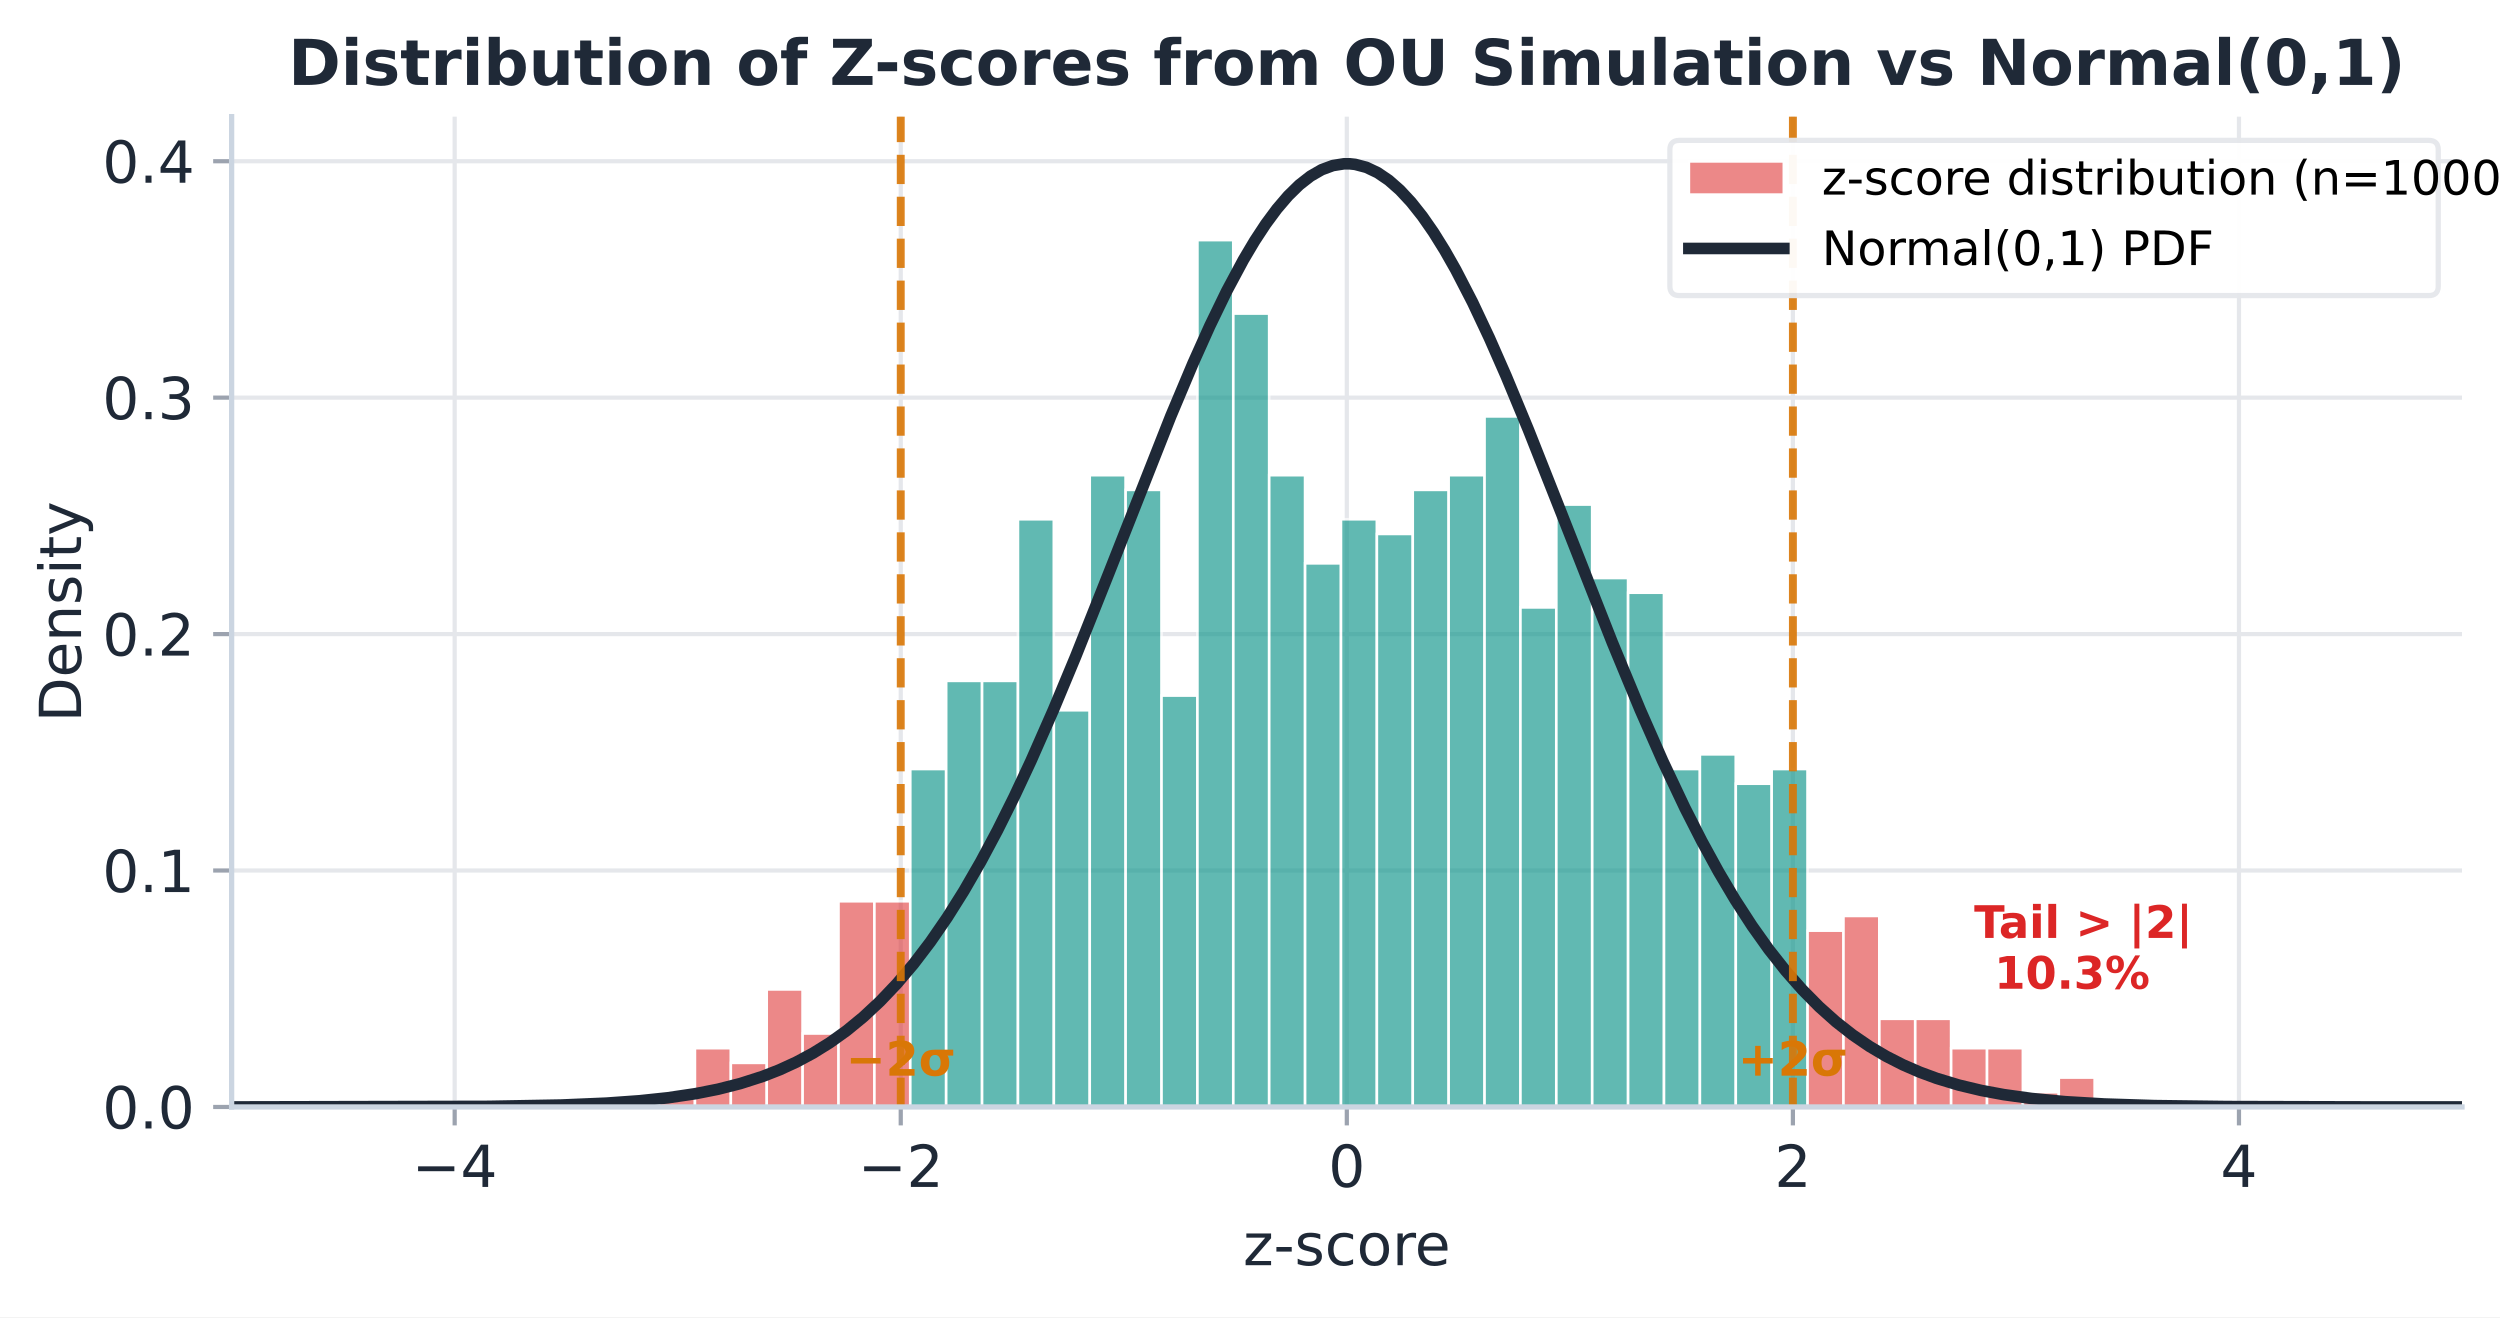
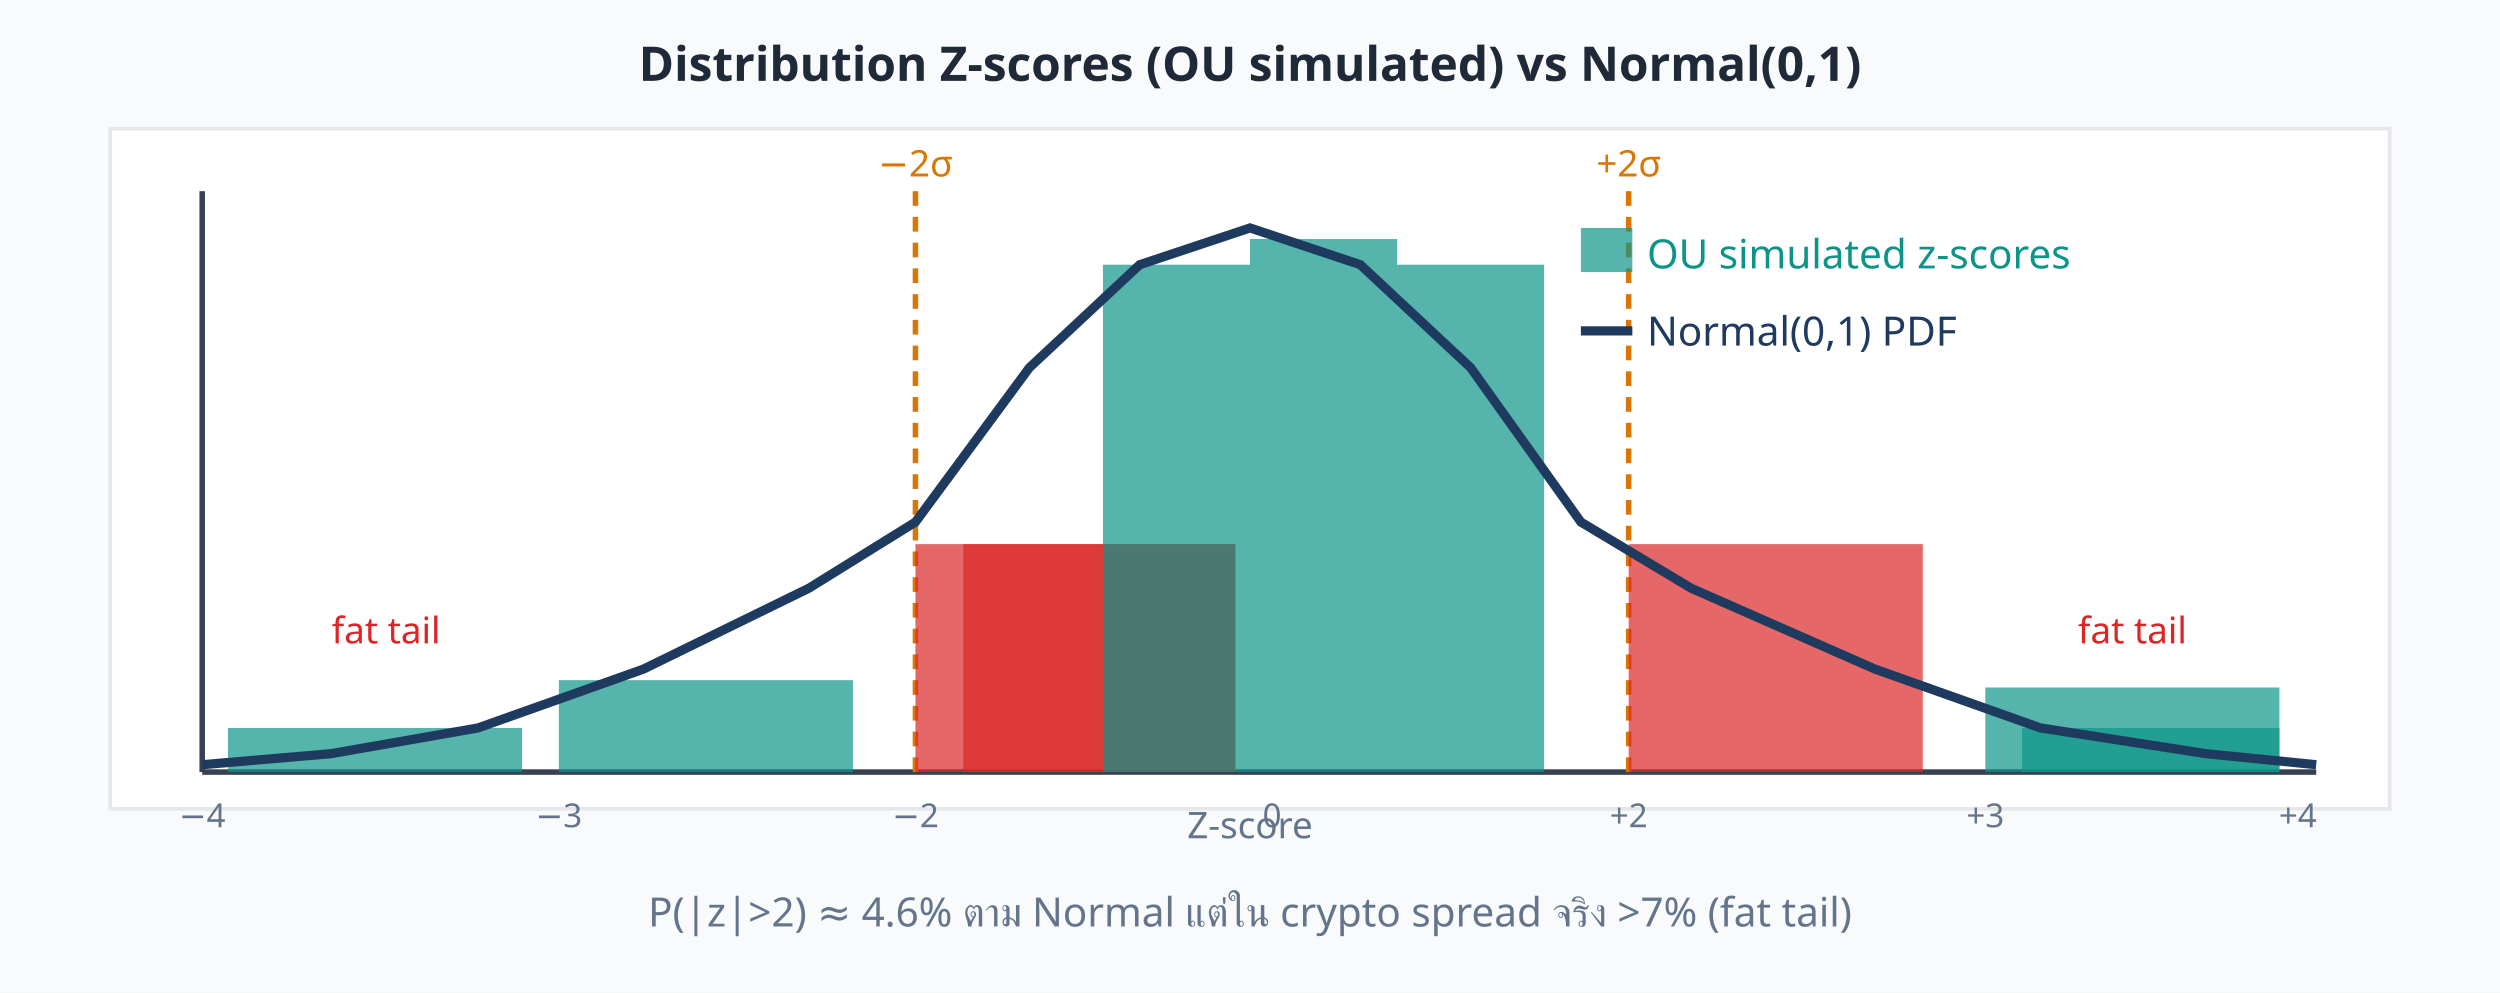
- <svg xmlns="http://www.w3.org/2000/svg" xmlns:xlink="http://www.w3.org/1999/xlink" width="473.782pt" height="249.63pt" viewBox="0 0 473.782 249.63" version="1.1">
-   <defs>
-     <style type="text/css">*{stroke-linejoin: round; stroke-linecap: butt}</style>
-   </defs>
-   <g id="figure_1">
-     <g id="patch_1">
-       <path d="M 0 249.63  L 473.782 249.63  L 473.782 0  L 0 0  z " style="fill: #ffffff" />
-     </g>
-     <g id="axes_1">
-       <g id="patch_2">
-         <path d="M 43.897 209.781  L 466.582 209.781  L 466.582 22.104  L 43.897 22.104  z " style="fill: #ffffff" />
-       </g>
-       <g id="matplotlib.axis_1">
-         <g id="xtick_1">
-           <g id="line2d_1">
-             <path d="M 86.166 209.781  L 86.166 22.104  " clip-path="url(#pa5b6b149d3)" style="fill: none; stroke: #e5e7eb; stroke-width: 0.8; stroke-linecap: square" />
-           </g>
-           <g id="line2d_2">
-             <defs>
-               <path id="m595da90769" d="M 0 0  L 0 3.5  " style="stroke: #9ca3af; stroke-width: 0.8" />
-             </defs>
-             <g>
-               <use xlink:href="#m595da90769" x="86.166" y="209.781" style="fill: #9ca3af; stroke: #9ca3af; stroke-width: 0.8" />
-             </g>
-           </g>
-           <g id="text_1">
-             <text style="font-size: 11px; font-family: 'Sarabun', 'DejaVu Sans'; text-anchor: middle; fill: #1f2937" x="86.166" y="224.943" transform="rotate(-0 86.16558 224.9431)">−4</text>
-           </g>
-         </g>
-         <g id="xtick_2">
-           <g id="line2d_3">
-             <path d="M 170.703 209.781  L 170.703 22.104  " clip-path="url(#pa5b6b149d3)" style="fill: none; stroke: #e5e7eb; stroke-width: 0.8; stroke-linecap: square" />
-           </g>
-           <g id="line2d_4">
-             <g>
-               <use xlink:href="#m595da90769" x="170.703" y="209.781" style="fill: #9ca3af; stroke: #9ca3af; stroke-width: 0.8" />
-             </g>
-           </g>
-           <g id="text_2">
-             <text style="font-size: 11px; font-family: 'Sarabun', 'DejaVu Sans'; text-anchor: middle; fill: #1f2937" x="170.703" y="224.943" transform="rotate(-0 170.7027 224.9431)">−2</text>
-           </g>
-         </g>
-         <g id="xtick_3">
-           <g id="line2d_5">
-             <path d="M 255.24 209.781  L 255.24 22.104  " clip-path="url(#pa5b6b149d3)" style="fill: none; stroke: #e5e7eb; stroke-width: 0.8; stroke-linecap: square" />
-           </g>
-           <g id="line2d_6">
-             <g>
-               <use xlink:href="#m595da90769" x="255.24" y="209.781" style="fill: #9ca3af; stroke: #9ca3af; stroke-width: 0.8" />
-             </g>
-           </g>
-           <g id="text_3">
-             <text style="font-size: 11px; font-family: 'Sarabun', 'DejaVu Sans'; text-anchor: middle; fill: #1f2937" x="255.24" y="224.943" transform="rotate(-0 255.2398 224.9431)">0</text>
-           </g>
-         </g>
-         <g id="xtick_4">
-           <g id="line2d_7">
-             <path d="M 339.777 209.781  L 339.777 22.104  " clip-path="url(#pa5b6b149d3)" style="fill: none; stroke: #e5e7eb; stroke-width: 0.8; stroke-linecap: square" />
-           </g>
-           <g id="line2d_8">
-             <g>
-               <use xlink:href="#m595da90769" x="339.777" y="209.781" style="fill: #9ca3af; stroke: #9ca3af; stroke-width: 0.8" />
-             </g>
-           </g>
-           <g id="text_4">
-             <text style="font-size: 11px; font-family: 'Sarabun', 'DejaVu Sans'; text-anchor: middle; fill: #1f2937" x="339.777" y="224.943" transform="rotate(-0 339.7768 224.9431)">2</text>
-           </g>
-         </g>
-         <g id="xtick_5">
-           <g id="line2d_9">
-             <path d="M 424.314 209.781  L 424.314 22.104  " clip-path="url(#pa5b6b149d3)" style="fill: none; stroke: #e5e7eb; stroke-width: 0.8; stroke-linecap: square" />
-           </g>
-           <g id="line2d_10">
-             <g>
-               <use xlink:href="#m595da90769" x="424.314" y="209.781" style="fill: #9ca3af; stroke: #9ca3af; stroke-width: 0.8" />
-             </g>
-           </g>
-           <g id="text_5">
-             <text style="font-size: 11px; font-family: 'Sarabun', 'DejaVu Sans'; text-anchor: middle; fill: #1f2937" x="424.314" y="224.943" transform="rotate(-0 424.3139 224.9431)">4</text>
-           </g>
-         </g>
-         <g id="text_6">
-           <text style="font-size: 11px; font-family: 'Sarabun', 'DejaVu Sans'; text-anchor: middle; fill: #1f2937" x="255.24" y="239.768" transform="rotate(-0 255.2398 239.7678)">z-score</text>
-         </g>
-       </g>
-       <g id="matplotlib.axis_2">
-         <g id="ytick_1">
-           <g id="line2d_11">
-             <path d="M 43.897 209.781  L 466.582 209.781  " clip-path="url(#pa5b6b149d3)" style="fill: none; stroke: #e5e7eb; stroke-width: 0.8; stroke-linecap: square" />
-           </g>
-           <g id="line2d_12">
-             <defs>
-               <path id="m8f33cc0012" d="M 0 0  L -3.5 0  " style="stroke: #9ca3af; stroke-width: 0.8" />
-             </defs>
-             <g>
-               <use xlink:href="#m8f33cc0012" x="43.897" y="209.781" style="fill: #9ca3af; stroke: #9ca3af; stroke-width: 0.8" />
-             </g>
-           </g>
-           <g id="text_7">
-             <text style="font-size: 11px; font-family: 'Sarabun', 'DejaVu Sans'; text-anchor: end; fill: #1f2937" x="36.897" y="213.862" transform="rotate(-0 36.89703 213.8619)">0.0</text>
-           </g>
-         </g>
-         <g id="ytick_2">
-           <g id="line2d_13">
-             <path d="M 43.897 164.974  L 466.582 164.974  " clip-path="url(#pa5b6b149d3)" style="fill: none; stroke: #e5e7eb; stroke-width: 0.8; stroke-linecap: square" />
-           </g>
-           <g id="line2d_14">
-             <g>
-               <use xlink:href="#m8f33cc0012" x="43.897" y="164.974" style="fill: #9ca3af; stroke: #9ca3af; stroke-width: 0.8" />
-             </g>
-           </g>
-           <g id="text_8">
-             <text style="font-size: 11px; font-family: 'Sarabun', 'DejaVu Sans'; text-anchor: end; fill: #1f2937" x="36.897" y="169.055" transform="rotate(-0 36.89703 169.0551)">0.1</text>
-           </g>
-         </g>
-         <g id="ytick_3">
-           <g id="line2d_15">
-             <path d="M 43.897 120.167  L 466.582 120.167  " clip-path="url(#pa5b6b149d3)" style="fill: none; stroke: #e5e7eb; stroke-width: 0.8; stroke-linecap: square" />
-           </g>
-           <g id="line2d_16">
-             <g>
-               <use xlink:href="#m8f33cc0012" x="43.897" y="120.167" style="fill: #9ca3af; stroke: #9ca3af; stroke-width: 0.8" />
-             </g>
-           </g>
-           <g id="text_9">
-             <text style="font-size: 11px; font-family: 'Sarabun', 'DejaVu Sans'; text-anchor: end; fill: #1f2937" x="36.897" y="124.248" transform="rotate(-0 36.89703 124.2482)">0.2</text>
-           </g>
-         </g>
-         <g id="ytick_4">
-           <g id="line2d_17">
-             <path d="M 43.897 75.36  L 466.582 75.36  " clip-path="url(#pa5b6b149d3)" style="fill: none; stroke: #e5e7eb; stroke-width: 0.8; stroke-linecap: square" />
-           </g>
-           <g id="line2d_18">
-             <g>
-               <use xlink:href="#m8f33cc0012" x="43.897" y="75.36" style="fill: #9ca3af; stroke: #9ca3af; stroke-width: 0.8" />
-             </g>
-           </g>
-           <g id="text_10">
-             <text style="font-size: 11px; font-family: 'Sarabun', 'DejaVu Sans'; text-anchor: end; fill: #1f2937" x="36.897" y="79.441" transform="rotate(-0 36.89703 79.44139)">0.3</text>
-           </g>
-         </g>
-         <g id="ytick_5">
-           <g id="line2d_19">
-             <path d="M 43.897 30.553  L 466.582 30.553  " clip-path="url(#pa5b6b149d3)" style="fill: none; stroke: #e5e7eb; stroke-width: 0.8; stroke-linecap: square" />
-           </g>
-           <g id="line2d_20">
-             <g>
-               <use xlink:href="#m8f33cc0012" x="43.897" y="30.553" style="fill: #9ca3af; stroke: #9ca3af; stroke-width: 0.8" />
-             </g>
-           </g>
-           <g id="text_11">
-             <text style="font-size: 11px; font-family: 'Sarabun', 'DejaVu Sans'; text-anchor: end; fill: #1f2937" x="36.897" y="34.635" transform="rotate(-0 36.89703 34.63455)">0.4</text>
-           </g>
-         </g>
-         <g id="text_12">
-           <text style="font-size: 11px; font-family: 'Sarabun', 'DejaVu Sans'; text-anchor: middle; fill: #1f2937" x="15.362" y="115.943" transform="rotate(-90 15.36234 115.9426)">Density</text>
-         </g>
-       </g>
-       <g id="patch_3">
-         <path d="M 124.894 209.781  L 131.695 209.781  L 131.695 206.996  L 124.894 206.996  z " clip-path="url(#pa5b6b149d3)" style="fill: #dc2626; opacity: 0.55; stroke: #ffffff; stroke-width: 0.5; stroke-linejoin: miter" />
-       </g>
-       <g id="patch_4">
-         <path d="M 131.695 209.781  L 138.497 209.781  L 138.497 198.643  L 131.695 198.643  z " clip-path="url(#pa5b6b149d3)" style="fill: #dc2626; opacity: 0.55; stroke: #ffffff; stroke-width: 0.5; stroke-linejoin: miter" />
-       </g>
-       <g id="patch_5">
-         <path d="M 138.497 209.781  L 145.299 209.781  L 145.299 201.427  L 138.497 201.427  z " clip-path="url(#pa5b6b149d3)" style="fill: #dc2626; opacity: 0.55; stroke: #ffffff; stroke-width: 0.5; stroke-linejoin: miter" />
-       </g>
-       <g id="patch_6">
-         <path d="M 145.299 209.781  L 152.101 209.781  L 152.101 187.505  L 145.299 187.505  z " clip-path="url(#pa5b6b149d3)" style="fill: #dc2626; opacity: 0.55; stroke: #ffffff; stroke-width: 0.5; stroke-linejoin: miter" />
-       </g>
-       <g id="patch_7">
-         <path d="M 152.101 209.781  L 158.903 209.781  L 158.903 195.859  L 152.101 195.859  z " clip-path="url(#pa5b6b149d3)" style="fill: #dc2626; opacity: 0.55; stroke: #ffffff; stroke-width: 0.5; stroke-linejoin: miter" />
-       </g>
-       <g id="patch_8">
-         <path d="M 158.903 209.781  L 165.705 209.781  L 165.705 170.799  L 158.903 170.799  z " clip-path="url(#pa5b6b149d3)" style="fill: #dc2626; opacity: 0.55; stroke: #ffffff; stroke-width: 0.5; stroke-linejoin: miter" />
-       </g>
-       <g id="patch_9">
-         <path d="M 165.705 209.781  L 172.506 209.781  L 172.506 170.799  L 165.705 170.799  z " clip-path="url(#pa5b6b149d3)" style="fill: #dc2626; opacity: 0.55; stroke: #ffffff; stroke-width: 0.5; stroke-linejoin: miter" />
-       </g>
-       <g id="patch_10">
-         <path d="M 172.506 209.781  L 179.308 209.781  L 179.308 145.739  L 172.506 145.739  z " clip-path="url(#pa5b6b149d3)" style="fill: #0d9488; opacity: 0.65; stroke: #ffffff; stroke-width: 0.5; stroke-linejoin: miter" />
-       </g>
-       <g id="patch_11">
-         <path d="M 179.308 209.781  L 186.11 209.781  L 186.11 129.033  L 179.308 129.033  z " clip-path="url(#pa5b6b149d3)" style="fill: #0d9488; opacity: 0.65; stroke: #ffffff; stroke-width: 0.5; stroke-linejoin: miter" />
-       </g>
-       <g id="patch_12">
-         <path d="M 186.11 209.781  L 192.912 209.781  L 192.912 129.033  L 186.11 129.033  z " clip-path="url(#pa5b6b149d3)" style="fill: #0d9488; opacity: 0.65; stroke: #ffffff; stroke-width: 0.5; stroke-linejoin: miter" />
-       </g>
-       <g id="patch_13">
-         <path d="M 192.912 209.781  L 199.714 209.781  L 199.714 98.404  L 192.912 98.404  z " clip-path="url(#pa5b6b149d3)" style="fill: #0d9488; opacity: 0.65; stroke: #ffffff; stroke-width: 0.5; stroke-linejoin: miter" />
-       </g>
-       <g id="patch_14">
-         <path d="M 199.714 209.781  L 206.516 209.781  L 206.516 134.601  L 199.714 134.601  z " clip-path="url(#pa5b6b149d3)" style="fill: #0d9488; opacity: 0.65; stroke: #ffffff; stroke-width: 0.5; stroke-linejoin: miter" />
-       </g>
-       <g id="patch_15">
-         <path d="M 206.516 209.781  L 213.317 209.781  L 213.317 90.051  L 206.516 90.051  z " clip-path="url(#pa5b6b149d3)" style="fill: #0d9488; opacity: 0.65; stroke: #ffffff; stroke-width: 0.5; stroke-linejoin: miter" />
-       </g>
-       <g id="patch_16">
-         <path d="M 213.317 209.781  L 220.119 209.781  L 220.119 92.835  L 213.317 92.835  z " clip-path="url(#pa5b6b149d3)" style="fill: #0d9488; opacity: 0.65; stroke: #ffffff; stroke-width: 0.5; stroke-linejoin: miter" />
-       </g>
-       <g id="patch_17">
-         <path d="M 220.119 209.781  L 226.921 209.781  L 226.921 131.817  L 220.119 131.817  z " clip-path="url(#pa5b6b149d3)" style="fill: #0d9488; opacity: 0.65; stroke: #ffffff; stroke-width: 0.5; stroke-linejoin: miter" />
-       </g>
-       <g id="patch_18">
-         <path d="M 226.921 209.781  L 233.723 209.781  L 233.723 45.5  L 226.921 45.5  z " clip-path="url(#pa5b6b149d3)" style="fill: #0d9488; opacity: 0.65; stroke: #ffffff; stroke-width: 0.5; stroke-linejoin: miter" />
-       </g>
-       <g id="patch_19">
-         <path d="M 233.723 209.781  L 240.525 209.781  L 240.525 59.422  L 233.723 59.422  z " clip-path="url(#pa5b6b149d3)" style="fill: #0d9488; opacity: 0.65; stroke: #ffffff; stroke-width: 0.5; stroke-linejoin: miter" />
-       </g>
-       <g id="patch_20">
-         <path d="M 240.525 209.781  L 247.327 209.781  L 247.327 90.051  L 240.525 90.051  z " clip-path="url(#pa5b6b149d3)" style="fill: #0d9488; opacity: 0.65; stroke: #ffffff; stroke-width: 0.5; stroke-linejoin: miter" />
-       </g>
-       <g id="patch_21">
-         <path d="M 247.327 209.781  L 254.129 209.781  L 254.129 106.757  L 247.327 106.757  z " clip-path="url(#pa5b6b149d3)" style="fill: #0d9488; opacity: 0.65; stroke: #ffffff; stroke-width: 0.5; stroke-linejoin: miter" />
-       </g>
-       <g id="patch_22">
-         <path d="M 254.129 209.781  L 260.93 209.781  L 260.93 98.404  L 254.129 98.404  z " clip-path="url(#pa5b6b149d3)" style="fill: #0d9488; opacity: 0.65; stroke: #ffffff; stroke-width: 0.5; stroke-linejoin: miter" />
-       </g>
-       <g id="patch_23">
-         <path d="M 260.93 209.781  L 267.732 209.781  L 267.732 101.188  L 260.93 101.188  z " clip-path="url(#pa5b6b149d3)" style="fill: #0d9488; opacity: 0.65; stroke: #ffffff; stroke-width: 0.5; stroke-linejoin: miter" />
-       </g>
-       <g id="patch_24">
-         <path d="M 267.732 209.781  L 274.534 209.781  L 274.534 92.835  L 267.732 92.835  z " clip-path="url(#pa5b6b149d3)" style="fill: #0d9488; opacity: 0.65; stroke: #ffffff; stroke-width: 0.5; stroke-linejoin: miter" />
-       </g>
-       <g id="patch_25">
-         <path d="M 274.534 209.781  L 281.336 209.781  L 281.336 90.051  L 274.534 90.051  z " clip-path="url(#pa5b6b149d3)" style="fill: #0d9488; opacity: 0.65; stroke: #ffffff; stroke-width: 0.5; stroke-linejoin: miter" />
-       </g>
-       <g id="patch_26">
-         <path d="M 281.336 209.781  L 288.138 209.781  L 288.138 78.913  L 281.336 78.913  z " clip-path="url(#pa5b6b149d3)" style="fill: #0d9488; opacity: 0.65; stroke: #ffffff; stroke-width: 0.5; stroke-linejoin: miter" />
-       </g>
-       <g id="patch_27">
-         <path d="M 288.138 209.781  L 294.94 209.781  L 294.94 115.11  L 288.138 115.11  z " clip-path="url(#pa5b6b149d3)" style="fill: #0d9488; opacity: 0.65; stroke: #ffffff; stroke-width: 0.5; stroke-linejoin: miter" />
-       </g>
-       <g id="patch_28">
-         <path d="M 294.94 209.781  L 301.741 209.781  L 301.741 95.619  L 294.94 95.619  z " clip-path="url(#pa5b6b149d3)" style="fill: #0d9488; opacity: 0.65; stroke: #ffffff; stroke-width: 0.5; stroke-linejoin: miter" />
-       </g>
-       <g id="patch_29">
-         <path d="M 301.741 209.781  L 308.543 209.781  L 308.543 109.542  L 301.741 109.542  z " clip-path="url(#pa5b6b149d3)" style="fill: #0d9488; opacity: 0.65; stroke: #ffffff; stroke-width: 0.5; stroke-linejoin: miter" />
-       </g>
-       <g id="patch_30">
-         <path d="M 308.543 209.781  L 315.345 209.781  L 315.345 112.326  L 308.543 112.326  z " clip-path="url(#pa5b6b149d3)" style="fill: #0d9488; opacity: 0.65; stroke: #ffffff; stroke-width: 0.5; stroke-linejoin: miter" />
-       </g>
-       <g id="patch_31">
-         <path d="M 315.345 209.781  L 322.147 209.781  L 322.147 145.739  L 315.345 145.739  z " clip-path="url(#pa5b6b149d3)" style="fill: #0d9488; opacity: 0.65; stroke: #ffffff; stroke-width: 0.5; stroke-linejoin: miter" />
-       </g>
-       <g id="patch_32">
-         <path d="M 322.147 209.781  L 328.949 209.781  L 328.949 142.955  L 322.147 142.955  z " clip-path="url(#pa5b6b149d3)" style="fill: #0d9488; opacity: 0.65; stroke: #ffffff; stroke-width: 0.5; stroke-linejoin: miter" />
-       </g>
-       <g id="patch_33">
-         <path d="M 328.949 209.781  L 335.751 209.781  L 335.751 148.523  L 328.949 148.523  z " clip-path="url(#pa5b6b149d3)" style="fill: #0d9488; opacity: 0.65; stroke: #ffffff; stroke-width: 0.5; stroke-linejoin: miter" />
-       </g>
-       <g id="patch_34">
-         <path d="M 335.751 209.781  L 342.552 209.781  L 342.552 145.739  L 335.751 145.739  z " clip-path="url(#pa5b6b149d3)" style="fill: #0d9488; opacity: 0.65; stroke: #ffffff; stroke-width: 0.5; stroke-linejoin: miter" />
-       </g>
-       <g id="patch_35">
-         <path d="M 342.552 209.781  L 349.354 209.781  L 349.354 176.368  L 342.552 176.368  z " clip-path="url(#pa5b6b149d3)" style="fill: #dc2626; opacity: 0.55; stroke: #ffffff; stroke-width: 0.5; stroke-linejoin: miter" />
-       </g>
-       <g id="patch_36">
-         <path d="M 349.354 209.781  L 356.156 209.781  L 356.156 173.583  L 349.354 173.583  z " clip-path="url(#pa5b6b149d3)" style="fill: #dc2626; opacity: 0.55; stroke: #ffffff; stroke-width: 0.5; stroke-linejoin: miter" />
-       </g>
-       <g id="patch_37">
-         <path d="M 356.156 209.781  L 362.958 209.781  L 362.958 193.074  L 356.156 193.074  z " clip-path="url(#pa5b6b149d3)" style="fill: #dc2626; opacity: 0.55; stroke: #ffffff; stroke-width: 0.5; stroke-linejoin: miter" />
-       </g>
-       <g id="patch_38">
-         <path d="M 362.958 209.781  L 369.76 209.781  L 369.76 193.074  L 362.958 193.074  z " clip-path="url(#pa5b6b149d3)" style="fill: #dc2626; opacity: 0.55; stroke: #ffffff; stroke-width: 0.5; stroke-linejoin: miter" />
-       </g>
-       <g id="patch_39">
-         <path d="M 369.76 209.781  L 376.562 209.781  L 376.562 198.643  L 369.76 198.643  z " clip-path="url(#pa5b6b149d3)" style="fill: #dc2626; opacity: 0.55; stroke: #ffffff; stroke-width: 0.5; stroke-linejoin: miter" />
-       </g>
-       <g id="patch_40">
-         <path d="M 376.562 209.781  L 383.364 209.781  L 383.364 198.643  L 376.562 198.643  z " clip-path="url(#pa5b6b149d3)" style="fill: #dc2626; opacity: 0.55; stroke: #ffffff; stroke-width: 0.5; stroke-linejoin: miter" />
-       </g>
-       <g id="patch_41">
-         <path d="M 383.364 209.781  L 390.165 209.781  L 390.165 206.996  L 383.364 206.996  z " clip-path="url(#pa5b6b149d3)" style="fill: #dc2626; opacity: 0.55; stroke: #ffffff; stroke-width: 0.5; stroke-linejoin: miter" />
-       </g>
-       <g id="patch_42">
-         <path d="M 390.165 209.781  L 396.967 209.781  L 396.967 204.212  L 390.165 204.212  z " clip-path="url(#pa5b6b149d3)" style="fill: #dc2626; opacity: 0.55; stroke: #ffffff; stroke-width: 0.5; stroke-linejoin: miter" />
-       </g>
-       <g id="line2d_21">
-         <path d="M 43.897 209.78  L 92.628 209.671  L 106.399 209.418  L 114.874 209.06  L 121.23 208.607  L 126.527 208.048  L 131.824 207.263  L 136.062 206.424  L 140.299 205.349  L 144.536 203.99  L 147.715 202.749  L 150.893 201.291  L 154.071 199.589  L 157.249 197.613  L 160.427 195.337  L 163.605 192.732  L 166.783 189.77  L 169.961 186.427  L 173.139 182.678  L 176.317 178.505  L 179.495 173.892  L 182.673 168.832  L 185.852 163.321  L 189.03 157.367  L 192.208 150.982  L 195.386 144.191  L 199.623 134.565  L 203.861 124.39  L 210.217 108.416  L 221.87 78.889  L 226.107 68.818  L 229.285 61.74  L 232.463 55.183  L 235.642 49.245  L 237.76 45.676  L 239.879 42.45  L 241.998 39.588  L 244.116 37.111  L 246.235 35.038  L 248.354 33.384  L 250.473 32.161  L 252.591 31.378  L 254.71 31.041  L 255.769 31.041  L 256.829 31.154  L 258.948 31.714  L 261.066 32.718  L 263.185 34.157  L 265.304 36.023  L 267.422 38.3  L 269.541 40.972  L 271.66 44.019  L 273.779 47.419  L 275.897 51.149  L 279.075 57.304  L 282.253 64.047  L 285.432 71.276  L 289.669 81.493  L 296.025 97.559  L 305.559 121.776  L 310.856 134.565  L 315.094 144.191  L 319.331 153.156  L 322.509 159.4  L 325.687 165.208  L 328.865 170.569  L 332.044 175.479  L 335.222 179.944  L 338.4 183.974  L 341.578 187.585  L 344.756 190.799  L 347.934 193.639  L 351.112 196.131  L 354.29 198.304  L 357.468 200.185  L 360.646 201.803  L 363.824 203.186  L 367.002 204.359  L 371.24 205.643  L 375.477 206.654  L 379.715 207.441  L 385.012 208.176  L 391.368 208.781  L 398.783 209.221  L 408.318 209.527  L 422.089 209.707  L 448.573 209.776  L 466.582 209.78  L 466.582 209.78  " clip-path="url(#pa5b6b149d3)" style="fill: none; stroke: #1f2937; stroke-width: 2.2; stroke-linecap: square" />
-       </g>
-       <g id="line2d_22">
-         <path d="M 339.777 209.781  L 339.777 22.104  " clip-path="url(#pa5b6b149d3)" style="fill: none; stroke-dasharray: 5.55,2.4; stroke-dashoffset: 0; stroke: #d97706; stroke-opacity: 0.9; stroke-width: 1.5" />
-       </g>
-       <g id="line2d_23">
-         <path d="M 170.703 209.781  L 170.703 22.104  " clip-path="url(#pa5b6b149d3)" style="fill: none; stroke-dasharray: 5.55,2.4; stroke-dashoffset: 0; stroke: #d97706; stroke-opacity: 0.9; stroke-width: 1.5" />
-       </g>
-       <g id="patch_43">
-         <path d="M 43.897 209.781  L 43.897 22.104  " style="fill: none; stroke: #cbd5e1; stroke-linejoin: miter; stroke-linecap: square" />
-       </g>
-       <g id="patch_44">
-         <path d="M 43.897 209.781  L 466.582 209.781  " style="fill: none; stroke: #cbd5e1; stroke-linejoin: miter; stroke-linecap: square" />
-       </g>
-       <g id="text_13">
-         <text style="font-weight: 700; font-size: 9px; font-family: 'Sarabun', 'DejaVu Sans'; text-anchor: middle; fill: #d97706" x="339.777" y="203.849" transform="rotate(-0 339.7768 203.8489)">+2σ</text>
-       </g>
-       <g id="text_14">
-         <text style="font-weight: 700; font-size: 9px; font-family: 'Sarabun', 'DejaVu Sans'; text-anchor: middle; fill: #d97706" x="170.703" y="203.849" transform="rotate(-0 170.7027 203.8489)">−2σ</text>
-       </g>
-       <g id="text_15">
-         <text style="font-weight: 700; font-size: 8.5px; font-family: 'Sarabun', 'DejaVu Sans'; fill: #dc2626" transform="translate(374.1154 177.7513)">Tail &gt; |2|</text>
-         <text style="font-weight: 700; font-size: 8.5px; font-family: 'Sarabun', 'DejaVu Sans'; fill: #dc2626" transform="translate(377.945 187.3773)">10.3%</text>
-       </g>
-       <g id="text_16">
-         <text style="font-weight: 700; font-size: 12px; font-family: 'Sarabun', 'DejaVu Sans'; text-anchor: middle; fill: #1f2937" x="255.24" y="16.104" transform="rotate(-0 255.2398 16.10438)">Distribution of Z-scores from OU Simulation vs Normal(0,1)</text>
-       </g>
-       <g id="legend_1">
-         <g id="patch_45">
-           <path d="M 318.262 56.017  L 460.282 56.017  Q 462.082 56.017 462.082 54.218  L 462.082 28.404  Q 462.082 26.604 460.282 26.604  L 318.262 26.604  Q 316.462 26.604 316.462 28.404  L 316.462 54.218  Q 316.462 56.017 318.262 56.017  z " style="fill: #ffffff; opacity: 0.95; stroke: #e5e7eb; stroke-linejoin: miter" />
-         </g>
-         <g id="patch_46">
-           <path d="M 320.062 36.883  L 338.062 36.883  L 338.062 30.583  L 320.062 30.583  z " style="fill: #dc2626; opacity: 0.55; stroke: #ffffff; stroke-width: 0.5; stroke-linejoin: miter" />
-         </g>
-         <g id="text_17">
-           <text style="font-size: 9px; font-family: 'Sarabun', 'DejaVu Sans'; text-anchor: start" x="345.262" y="36.883" transform="rotate(-0 345.2625 36.88266)">z-score distribution (n=1000)</text>
-         </g>
-         <g id="line2d_24">
-           <path d="M 320.062 47.089  L 329.062 47.089  L 338.062 47.089  " style="fill: none; stroke: #1f2937; stroke-width: 2.2; stroke-linecap: square" />
-         </g>
-         <g id="text_18">
-           <text style="font-size: 9px; font-family: 'Sarabun', 'DejaVu Sans'; text-anchor: start" x="345.262" y="50.239" transform="rotate(-0 345.2625 50.23922)">Normal(0,1) PDF</text>
-         </g>
-       </g>
-     </g>
-   </g>
-   <defs>
-     <clipPath id="pa5b6b149d3">
-       <rect x="43.897" y="22.104" width="422.685" height="187.676" />
-     </clipPath>
-   </defs>
+ <svg xmlns="http://www.w3.org/2000/svg" viewBox="0 0 680 270" font-family="sans-serif">
+   <rect width="680" height="270" fill="#f9fafb" />
+   <text x="340" y="22" text-anchor="middle" font-size="13" fill="#1f2937" font-weight="700">Distribution Z-scores (OU simulated) vs Normal(0,1)</text>
+   <rect x="30" y="35" width="620" height="185" fill="white" stroke="#e5e7eb" />
+   <line x1="55" y1="210" x2="630" y2="210" stroke="#374151" stroke-width="1.5" />
+   <line x1="55" y1="210" x2="55" y2="52" stroke="#374151" stroke-width="1.5" />
+   <text x="340" y="228" text-anchor="middle" font-size="10" fill="#64748b">Z-score</text>
+   <text x="55" y="225" text-anchor="middle" font-size="9" fill="#64748b">−4</text>
+   <text x="152" y="225" text-anchor="middle" font-size="9" fill="#64748b">−3</text>
+   <text x="249" y="225" text-anchor="middle" font-size="9" fill="#64748b">−2</text>
+   <text x="346" y="225" text-anchor="middle" font-size="9" fill="#64748b">0</text>
+   <text x="443" y="225" text-anchor="middle" font-size="9" fill="#64748b">+2</text>
+   <text x="540" y="225" text-anchor="middle" font-size="9" fill="#64748b">+3</text>
+   <text x="625" y="225" text-anchor="middle" font-size="9" fill="#64748b">+4</text>
+   <line x1="249" y1="52" x2="249" y2="210" stroke="#d97706" stroke-width="1.5" stroke-dasharray="4,3" />
+   <line x1="443" y1="52" x2="443" y2="210" stroke="#d97706" stroke-width="1.5" stroke-dasharray="4,3" />
+   <text x="249" y="48" text-anchor="middle" font-size="10" fill="#d97706">−2σ</text>
+   <text x="443" y="48" text-anchor="middle" font-size="10" fill="#d97706">+2σ</text>
+   <rect x="62" y="198" width="80" height="12" fill="#0d9488" opacity="0.7" />
+   <rect x="152" y="185" width="80" height="25" fill="#0d9488" opacity="0.7" />
+   <rect x="249" y="148" width="87" height="62" fill="#dc2626" opacity="0.7" />
+   <rect x="262" y="148" width="74" height="62" fill="#dc2626" opacity="0.7" />
+   <rect x="300" y="72" width="40" height="138" fill="#0d9488" opacity="0.7" />
+   <rect x="340" y="65" width="40" height="145" fill="#0d9488" opacity="0.7" />
+   <rect x="380" y="72" width="40" height="138" fill="#0d9488" opacity="0.7" />
+   <rect x="443" y="148" width="80" height="62" fill="#dc2626" opacity="0.7" />
+   <rect x="540" y="187" width="80" height="23" fill="#0d9488" opacity="0.7" />
+   <rect x="550" y="198" width="70" height="12" fill="#0d9488" opacity="0.7" />
+   <polyline points="55,208 90,205 130,198 175,182 220,160 249,142 280,100 310,72 340,62 370,72 400,100 430,142 460,160 510,182 555,198 600,205 630,208" fill="none" stroke="#1e3a5f" stroke-width="2.5" />
+   <text x="105" y="175" text-anchor="middle" font-size="10" fill="#dc2626">fat tail</text>
+   <text x="580" y="175" text-anchor="middle" font-size="10" fill="#dc2626">fat tail</text>
+   <rect x="430" y="62" width="14" height="12" fill="#0d9488" opacity="0.7" />
+   <text x="448" y="73" font-size="11" fill="#0d9488">OU simulated z-scores</text>
+   <line x1="430" y1="90" x2="444" y2="90" stroke="#1e3a5f" stroke-width="2.5" />
+   <text x="448" y="94" font-size="11" fill="#1e3a5f">Normal(0,1) PDF</text>
+   <text x="340" y="252" text-anchor="middle" font-size="11" fill="#64748b">P(|z|&gt;2) ≈ 4.6% ตาม Normal แต่ใน crypto spread จริง &gt;7% (fat tail)</text>
</svg>
